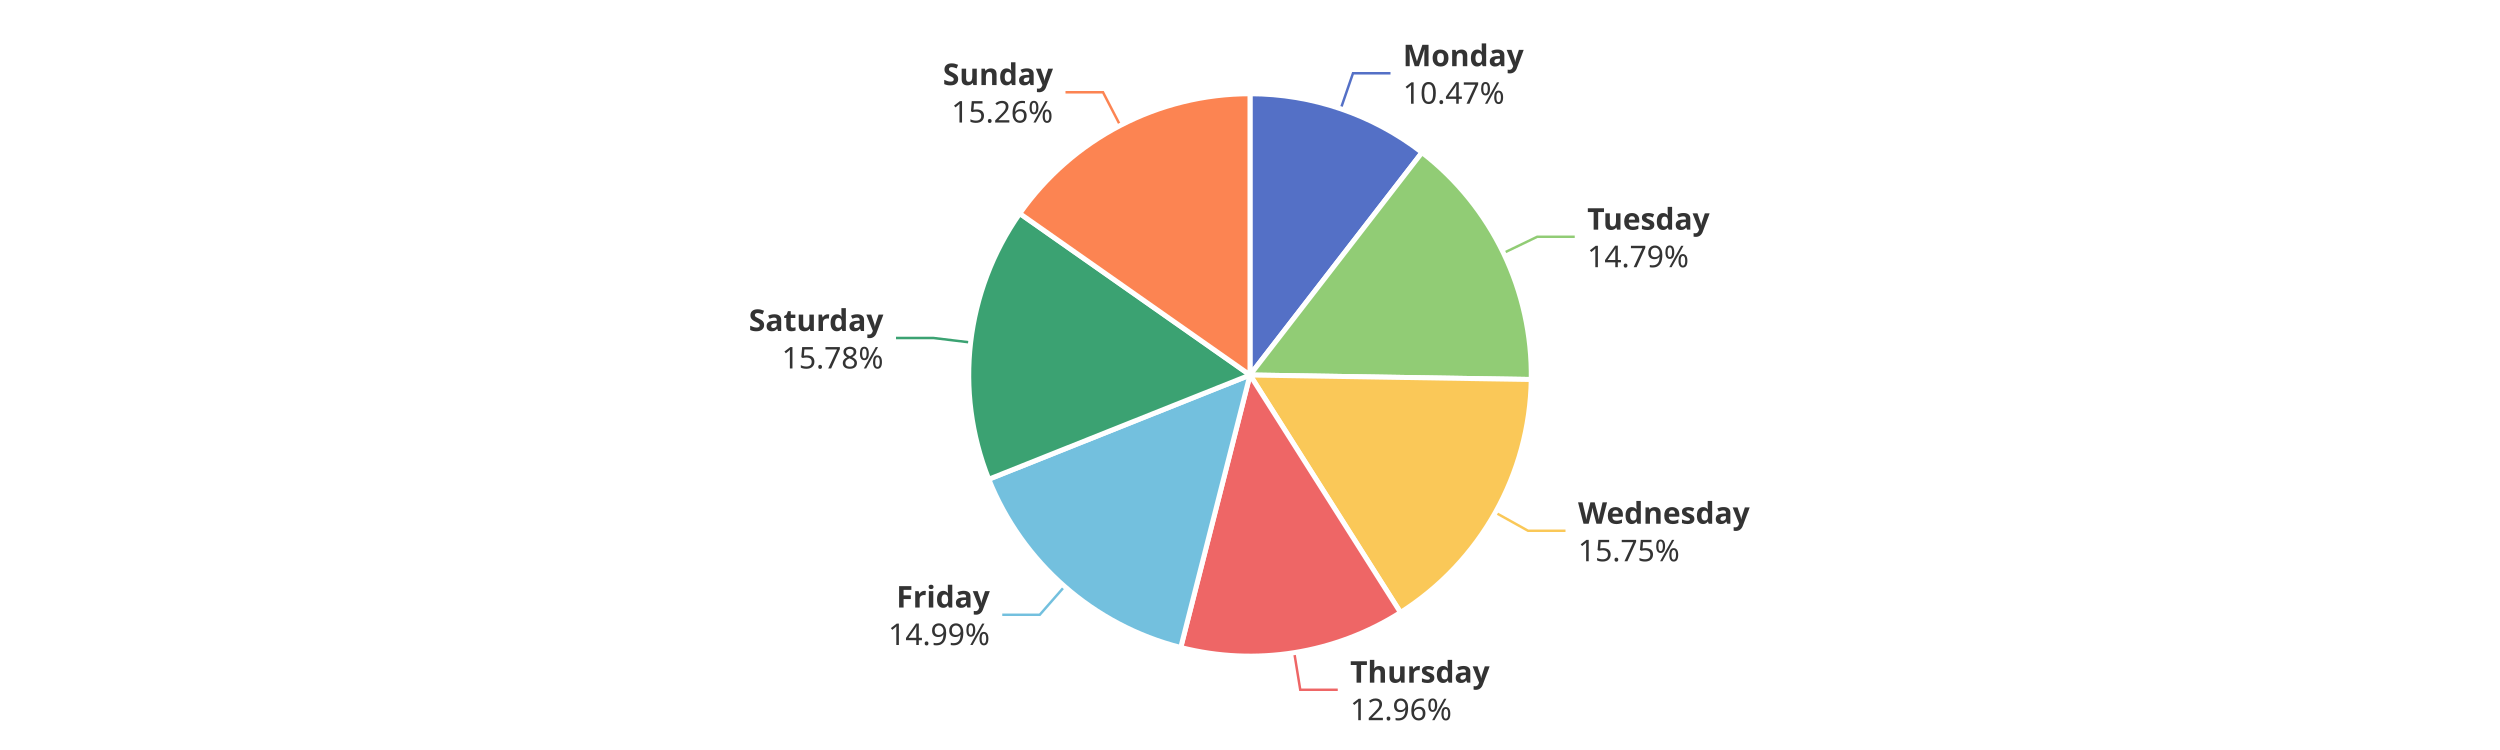
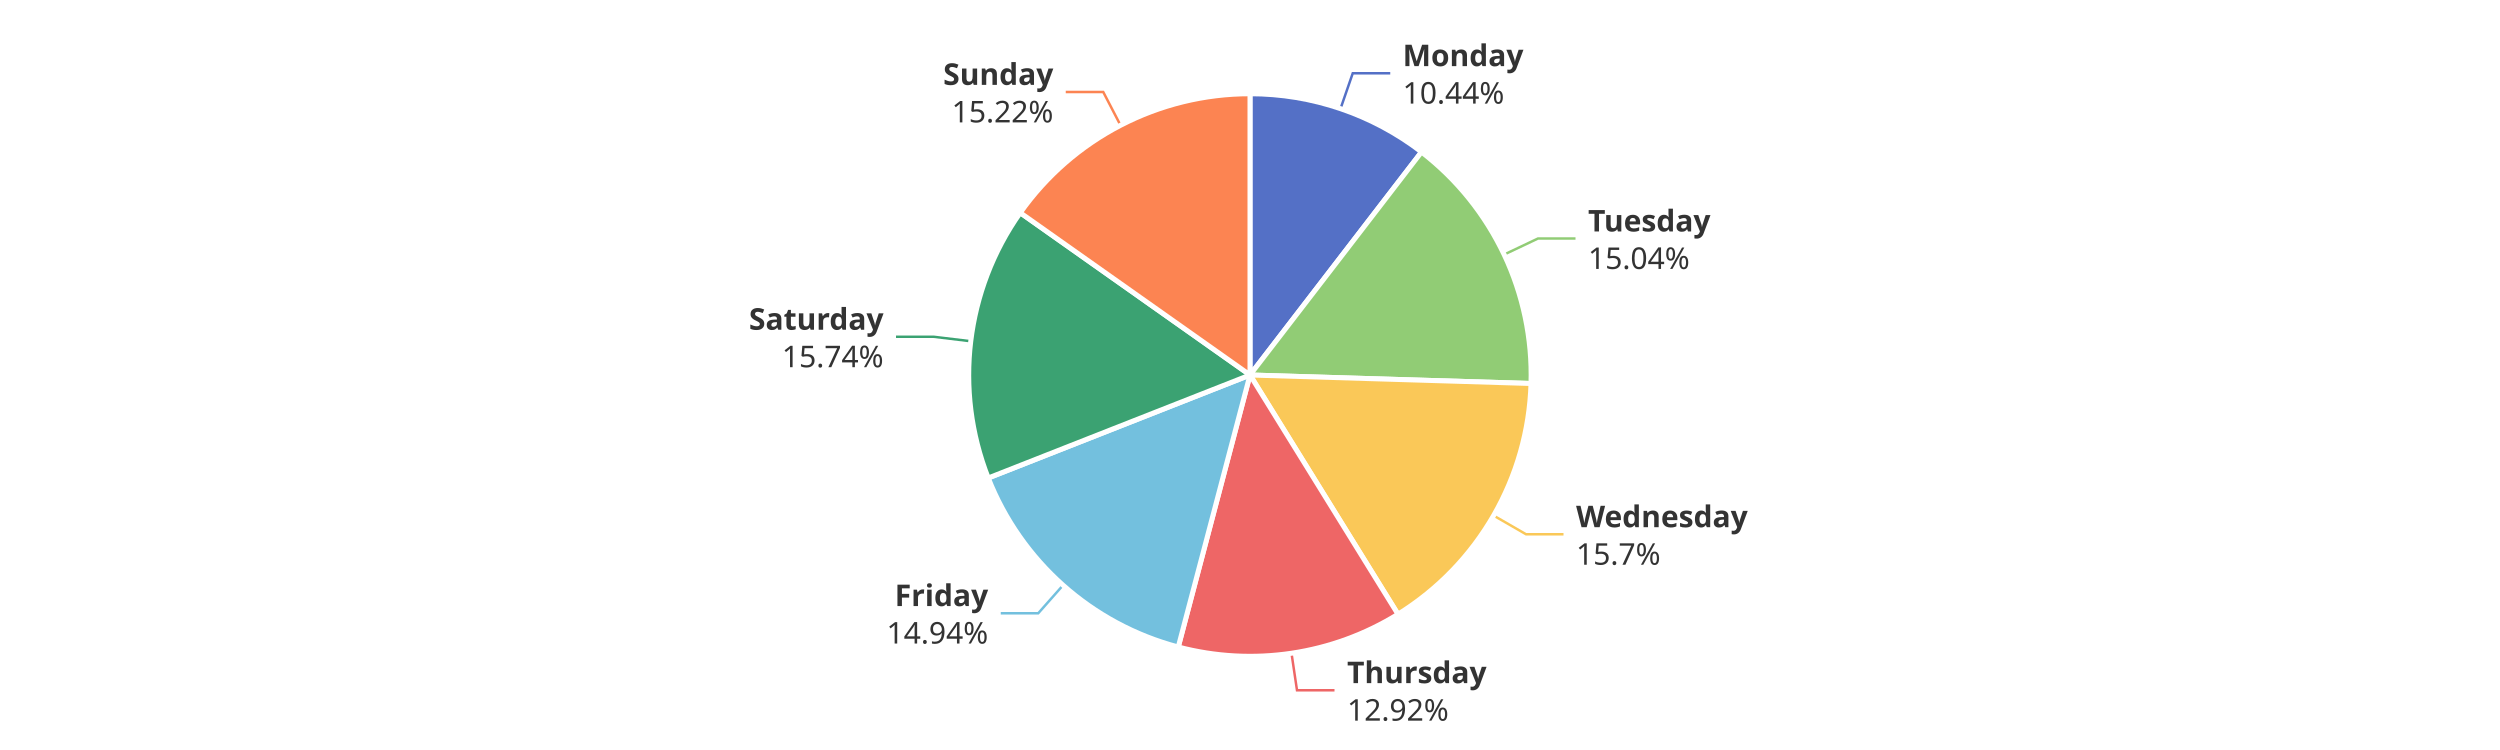
<svg xmlns="http://www.w3.org/2000/svg" width="1000" height="300" version="1.1" baseProfile="full" viewBox="0 0 1000 300">
  <rect width="1000" height="300" x="0" y="0" id="0" fill="#ffffff" />
-   <polyline points="536.3 43.5 541.2 29.3 556.2 29.3" fill="none" stroke="#5470c6" />
-   <polyline points="601.4 101.2 614.9 94.7 629.9 94.7" fill="none" stroke="#91cc75" />
-   <polyline points="598.1 205 611.2 212.3 626.2 212.3" fill="none" stroke="#fac858" />
-   <polyline points="517.7 261.1 520.1 275.9 535.1 275.9" fill="none" stroke="#ee6666" />
-   <polyline points="425.8 234.6 415.9 245.9 400.9 245.9" fill="none" stroke="#73c0de" />
-   <polyline points="388.3 137 373.4 135.2 358.4 135.2" fill="none" stroke="#3ba272" />
-   <polyline points="448.1 50.2 441.2 36.9 426.2 36.9" fill="none" stroke="#fc8452" />
-   <path d="M500 37.5A112.5 112.5 0 0 1 568.8 61L500 150Z" fill="#5470c6" stroke="#fff" stroke-width="2" stroke-linejoin="round" />
-   <path d="M568.8 61A112.5 112.5 0 0 1 612.5 151.8L500 150Z" fill="#91cc75" stroke="#fff" stroke-width="2" stroke-linejoin="round" />
-   <path d="M612.5 151.8A112.5 112.5 0 0 1 560.2 245L500 150Z" fill="#fac858" stroke="#fff" stroke-width="2" stroke-linejoin="round" />
-   <path d="M560.2 245A112.5 112.5 0 0 1 472.3 259L500 150Z" fill="#ee6666" stroke="#fff" stroke-width="2" stroke-linejoin="round" />
-   <path d="M472.3 259A112.5 112.5 0 0 1 395.5 191.7L500 150Z" fill="#73c0de" stroke="#fff" stroke-width="2" stroke-linejoin="round" />
-   <path d="M395.5 191.7A112.5 112.5 0 0 1 407.9 85.4L500 150Z" fill="#3ba272" stroke="#fff" stroke-width="2" stroke-linejoin="round" />
-   <path d="M407.9 85.4A112.5 112.5 0 0 1 500 37.5L500 150Z" fill="#fc8452" stroke="#fff" stroke-width="2" stroke-linejoin="round" />
-   <path d="M0 -15l42.8 0l0 30l-42.8 0Z" transform="translate(561.1818 29.3339)" fill="none" />
-   <text dominant-baseline="central" text-anchor="start" style="font-size:12px;font-family:sans-serif;font-weight:bold;" y="-7.5" transform="translate(561.1818 29.3339)" fill="#333" stroke="rgb(255,255,255)" stroke-width="2" paint-order="stroke" stroke-miterlimit="2">Monday</text>
-   <text dominant-baseline="central" text-anchor="start" style="font-size:12px;font-family:sans-serif;" y="7.5" transform="translate(561.1818 29.3339)" fill="#333" stroke="rgb(255,255,255)" stroke-width="2" paint-order="stroke" stroke-miterlimit="2">10.47%</text>
-   <path d="M0 -15l46.2 0l0 30l-46.2 0Z" transform="translate(634.8946 94.7236)" fill="none" />
-   <text dominant-baseline="central" text-anchor="start" style="font-size:12px;font-family:sans-serif;font-weight:bold;" y="-7.5" transform="translate(634.8946 94.7236)" fill="#333" stroke="rgb(255,255,255)" stroke-width="2" paint-order="stroke" stroke-miterlimit="2">Tuesday</text>
-   <text dominant-baseline="central" text-anchor="start" style="font-size:12px;font-family:sans-serif;" y="7.5" transform="translate(634.8946 94.7236)" fill="#333" stroke="rgb(255,255,255)" stroke-width="2" paint-order="stroke" stroke-miterlimit="2">14.79%</text>
-   <path d="M0 -15l63.6 0l0 30l-63.6 0Z" transform="translate(631.2171 212.3459)" fill="none" />
-   <text dominant-baseline="central" text-anchor="start" style="font-size:12px;font-family:sans-serif;font-weight:bold;" y="-7.5" transform="translate(631.2171 212.3459)" fill="#333" stroke="rgb(255,255,255)" stroke-width="2" paint-order="stroke" stroke-miterlimit="2">Wednesday</text>
-   <text dominant-baseline="central" text-anchor="start" style="font-size:12px;font-family:sans-serif;" y="7.5" transform="translate(631.2171 212.3459)" fill="#333" stroke="rgb(255,255,255)" stroke-width="2" paint-order="stroke" stroke-miterlimit="2">15.75%</text>
-   <path d="M0 -15l50.2 0l0 30l-50.2 0Z" transform="translate(540.0621 275.9117)" fill="none" />
-   <text dominant-baseline="central" text-anchor="start" style="font-size:12px;font-family:sans-serif;font-weight:bold;" y="-7.5" transform="translate(540.0621 275.9117)" fill="#333" stroke="rgb(255,255,255)" stroke-width="2" paint-order="stroke" stroke-miterlimit="2">Thursday</text>
-   <text dominant-baseline="central" text-anchor="start" style="font-size:12px;font-family:sans-serif;" y="7.5" transform="translate(540.0621 275.9117)" fill="#333" stroke="rgb(255,255,255)" stroke-width="2" paint-order="stroke" stroke-miterlimit="2">12.96%</text>
-   <path d="M-40.9 -15l40.9 0l0 30l-40.9 0Z" transform="translate(395.9303 245.8568)" fill="none" />
-   <text dominant-baseline="central" text-anchor="end" style="font-size:12px;font-family:sans-serif;font-weight:bold;" y="-7.5" transform="translate(395.9303 245.8568)" fill="#333" stroke="rgb(255,255,255)" stroke-width="2" paint-order="stroke" stroke-miterlimit="2">Friday</text>
-   <text dominant-baseline="central" text-anchor="end" style="font-size:12px;font-family:sans-serif;" y="7.5" transform="translate(395.9303 245.8568)" fill="#333" stroke="rgb(255,255,255)" stroke-width="2" paint-order="stroke" stroke-miterlimit="2">14.99%</text>
-   <path d="M-48.2 -15l48.2 0l0 30l-48.2 0Z" transform="translate(353.3579 135.2343)" fill="none" />
-   <text dominant-baseline="central" text-anchor="end" style="font-size:12px;font-family:sans-serif;font-weight:bold;" y="-7.5" transform="translate(353.3579 135.2343)" fill="#333" stroke="rgb(255,255,255)" stroke-width="2" paint-order="stroke" stroke-miterlimit="2">Saturday</text>
-   <text dominant-baseline="central" text-anchor="end" style="font-size:12px;font-family:sans-serif;" y="7.5" transform="translate(353.3579 135.2343)" fill="#333" stroke="rgb(255,255,255)" stroke-width="2" paint-order="stroke" stroke-miterlimit="2">15.78%</text>
-   <path d="M-40.9 -15l40.9 0l0 30l-40.9 0Z" transform="translate(421.1956 36.8704)" fill="none" />
-   <text dominant-baseline="central" text-anchor="end" style="font-size:12px;font-family:sans-serif;font-weight:bold;" y="-7.5" transform="translate(421.1956 36.8704)" fill="#333" stroke="rgb(255,255,255)" stroke-width="2" paint-order="stroke" stroke-miterlimit="2">Sunday</text>
-   <text dominant-baseline="central" text-anchor="end" style="font-size:12px;font-family:sans-serif;" y="7.5" transform="translate(421.1956 36.8704)" fill="#333" stroke="rgb(255,255,255)" stroke-width="2" paint-order="stroke" stroke-miterlimit="2">15.26%</text>
+   <polyline points="536.2 43.5 541.1 29.3 556.1 29.3" fill="none" stroke="#5470c6" />
+   <polyline points="601.7 101.8 615.2 95.4 630.2 95.4" fill="none" stroke="#91cc75" />
+   <polyline points="597.4 206.2 610.4 213.7 625.4 213.7" fill="none" stroke="#fac858" />
+   <polyline points="516.6 261.3 518.8 276.1 533.8 276.1" fill="none" stroke="#ee6666" />
+   <polyline points="425.2 234.1 415.3 245.3 400.3 245.3" fill="none" stroke="#73c0de" />
+   <polyline points="388.3 136.5 373.4 134.7 358.4 134.7" fill="none" stroke="#3ba272" />
+   <polyline points="448.2 50.1 441.3 36.8 426.3 36.8" fill="none" stroke="#fc8452" />
+   <path d="M500 37.5A112.5 112.5 0 0 1 568.6 60.8L500 150Z" fill="#5470c6" stroke="#fff" stroke-width="2" stroke-linejoin="round" />
+   <path d="M568.6 60.8A112.5 112.5 0 0 1 612.4 153.4L500 150Z" fill="#91cc75" stroke="#fff" stroke-width="2" stroke-linejoin="round" />
+   <path d="M612.4 153.4A112.5 112.5 0 0 1 559.2 245.7L500 150Z" fill="#fac858" stroke="#fff" stroke-width="2" stroke-linejoin="round" />
+   <path d="M559.2 245.7A112.5 112.5 0 0 1 471.3 258.8L500 150Z" fill="#ee6666" stroke="#fff" stroke-width="2" stroke-linejoin="round" />
+   <path d="M471.3 258.8A112.5 112.5 0 0 1 395.3 191.2L500 150Z" fill="#73c0de" stroke="#fff" stroke-width="2" stroke-linejoin="round" />
+   <path d="M395.3 191.2A112.5 112.5 0 0 1 408.1 85.1L500 150Z" fill="#3ba272" stroke="#fff" stroke-width="2" stroke-linejoin="round" />
+   <path d="M408.1 85.1A112.5 112.5 0 0 1 500 37.5L500 150Z" fill="#fc8452" stroke="#fff" stroke-width="2" stroke-linejoin="round" />
+   <path d="M0 -15l42.8 0l0 30l-42.8 0Z" transform="translate(561.072 29.2965)" fill="none" />
+   <text dominant-baseline="central" text-anchor="start" style="font-size:12px;font-family:sans-serif;font-weight:bold;" y="-7.5" transform="translate(561.072 29.2965)" fill="#333" stroke="rgb(255,255,255)" stroke-width="2" paint-order="stroke" stroke-miterlimit="2">Monday</text>
+   <text dominant-baseline="central" text-anchor="start" style="font-size:12px;font-family:sans-serif;" y="7.5" transform="translate(561.072 29.2965)" fill="#333" stroke="rgb(255,255,255)" stroke-width="2" paint-order="stroke" stroke-miterlimit="2">10.44%</text>
+   <path d="M0 -15l46.2 0l0 30l-46.2 0Z" transform="translate(635.2286 95.4234)" fill="none" />
+   <text dominant-baseline="central" text-anchor="start" style="font-size:12px;font-family:sans-serif;font-weight:bold;" y="-7.5" transform="translate(635.2286 95.4234)" fill="#333" stroke="rgb(255,255,255)" stroke-width="2" paint-order="stroke" stroke-miterlimit="2">Tuesday</text>
+   <text dominant-baseline="central" text-anchor="start" style="font-size:12px;font-family:sans-serif;" y="7.5" transform="translate(635.2286 95.4234)" fill="#333" stroke="rgb(255,255,255)" stroke-width="2" paint-order="stroke" stroke-miterlimit="2">15.04%</text>
+   <path d="M0 -15l63.6 0l0 30l-63.6 0Z" transform="translate(630.4316 213.7269)" fill="none" />
+   <text dominant-baseline="central" text-anchor="start" style="font-size:12px;font-family:sans-serif;font-weight:bold;" y="-7.5" transform="translate(630.4316 213.7269)" fill="#333" stroke="rgb(255,255,255)" stroke-width="2" paint-order="stroke" stroke-miterlimit="2">Wednesday</text>
+   <text dominant-baseline="central" text-anchor="start" style="font-size:12px;font-family:sans-serif;" y="7.5" transform="translate(630.4316 213.7269)" fill="#333" stroke="rgb(255,255,255)" stroke-width="2" paint-order="stroke" stroke-miterlimit="2">15.7%</text>
+   <path d="M0 -15l50.2 0l0 30l-50.2 0Z" transform="translate(538.8369 276.1008)" fill="none" />
+   <text dominant-baseline="central" text-anchor="start" style="font-size:12px;font-family:sans-serif;font-weight:bold;" y="-7.5" transform="translate(538.8369 276.1008)" fill="#333" stroke="rgb(255,255,255)" stroke-width="2" paint-order="stroke" stroke-miterlimit="2">Thursday</text>
+   <text dominant-baseline="central" text-anchor="start" style="font-size:12px;font-family:sans-serif;" y="7.5" transform="translate(538.8369 276.1008)" fill="#333" stroke="rgb(255,255,255)" stroke-width="2" paint-order="stroke" stroke-miterlimit="2">12.92%</text>
+   <path d="M-40.9 -15l40.9 0l0 30l-40.9 0Z" transform="translate(395.2629 245.2674)" fill="none" />
+   <text dominant-baseline="central" text-anchor="end" style="font-size:12px;font-family:sans-serif;font-weight:bold;" y="-7.5" transform="translate(395.2629 245.2674)" fill="#333" stroke="rgb(255,255,255)" stroke-width="2" paint-order="stroke" stroke-miterlimit="2">Friday</text>
+   <text dominant-baseline="central" text-anchor="end" style="font-size:12px;font-family:sans-serif;" y="7.5" transform="translate(395.2629 245.2674)" fill="#333" stroke="rgb(255,255,255)" stroke-width="2" paint-order="stroke" stroke-miterlimit="2">14.94%</text>
+   <path d="M-48.2 -15l48.2 0l0 30l-48.2 0Z" transform="translate(353.417 134.7356)" fill="none" />
+   <text dominant-baseline="central" text-anchor="end" style="font-size:12px;font-family:sans-serif;font-weight:bold;" y="-7.5" transform="translate(353.417 134.7356)" fill="#333" stroke="rgb(255,255,255)" stroke-width="2" paint-order="stroke" stroke-miterlimit="2">Saturday</text>
+   <text dominant-baseline="central" text-anchor="end" style="font-size:12px;font-family:sans-serif;" y="7.5" transform="translate(353.417 134.7356)" fill="#333" stroke="rgb(255,255,255)" stroke-width="2" paint-order="stroke" stroke-miterlimit="2">15.74%</text>
+   <path d="M-40.9 -15l40.9 0l0 30l-40.9 0Z" transform="translate(421.3324 36.7994)" fill="none" />
+   <text dominant-baseline="central" text-anchor="end" style="font-size:12px;font-family:sans-serif;font-weight:bold;" y="-7.5" transform="translate(421.3324 36.7994)" fill="#333" stroke="rgb(255,255,255)" stroke-width="2" paint-order="stroke" stroke-miterlimit="2">Sunday</text>
+   <text dominant-baseline="central" text-anchor="end" style="font-size:12px;font-family:sans-serif;" y="7.5" transform="translate(421.3324 36.7994)" fill="#333" stroke="rgb(255,255,255)" stroke-width="2" paint-order="stroke" stroke-miterlimit="2">15.22%</text>
</svg>
